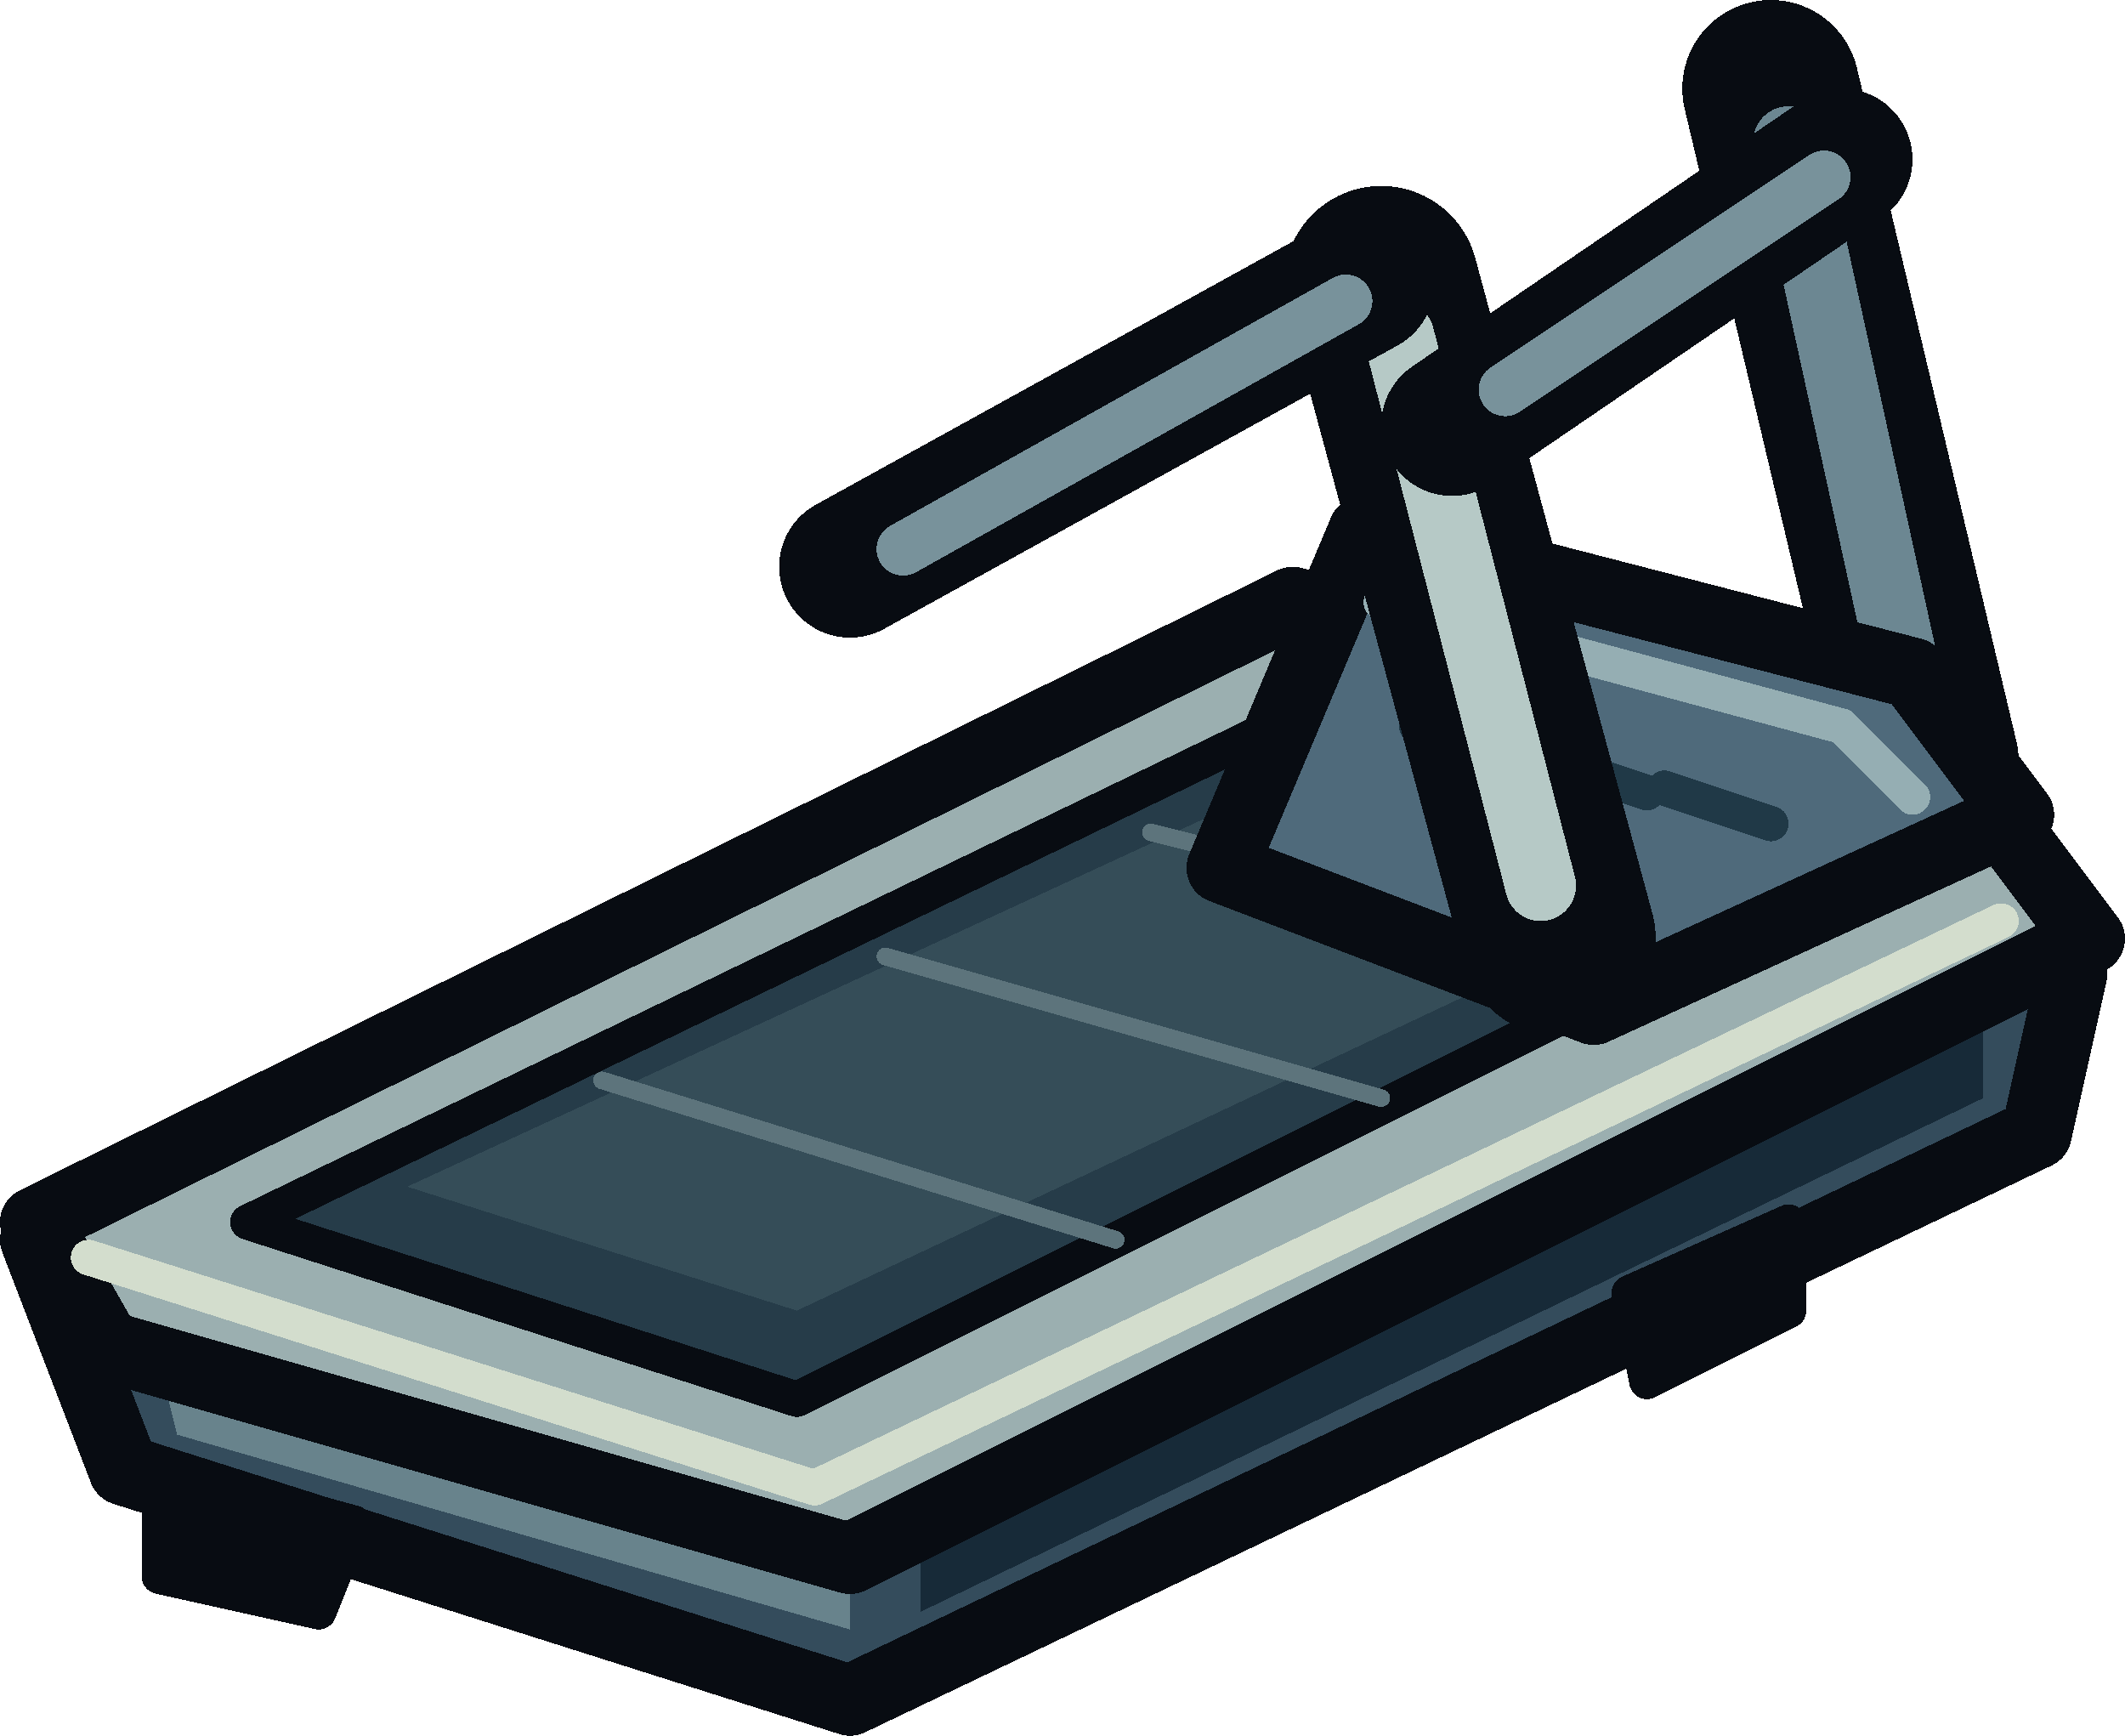
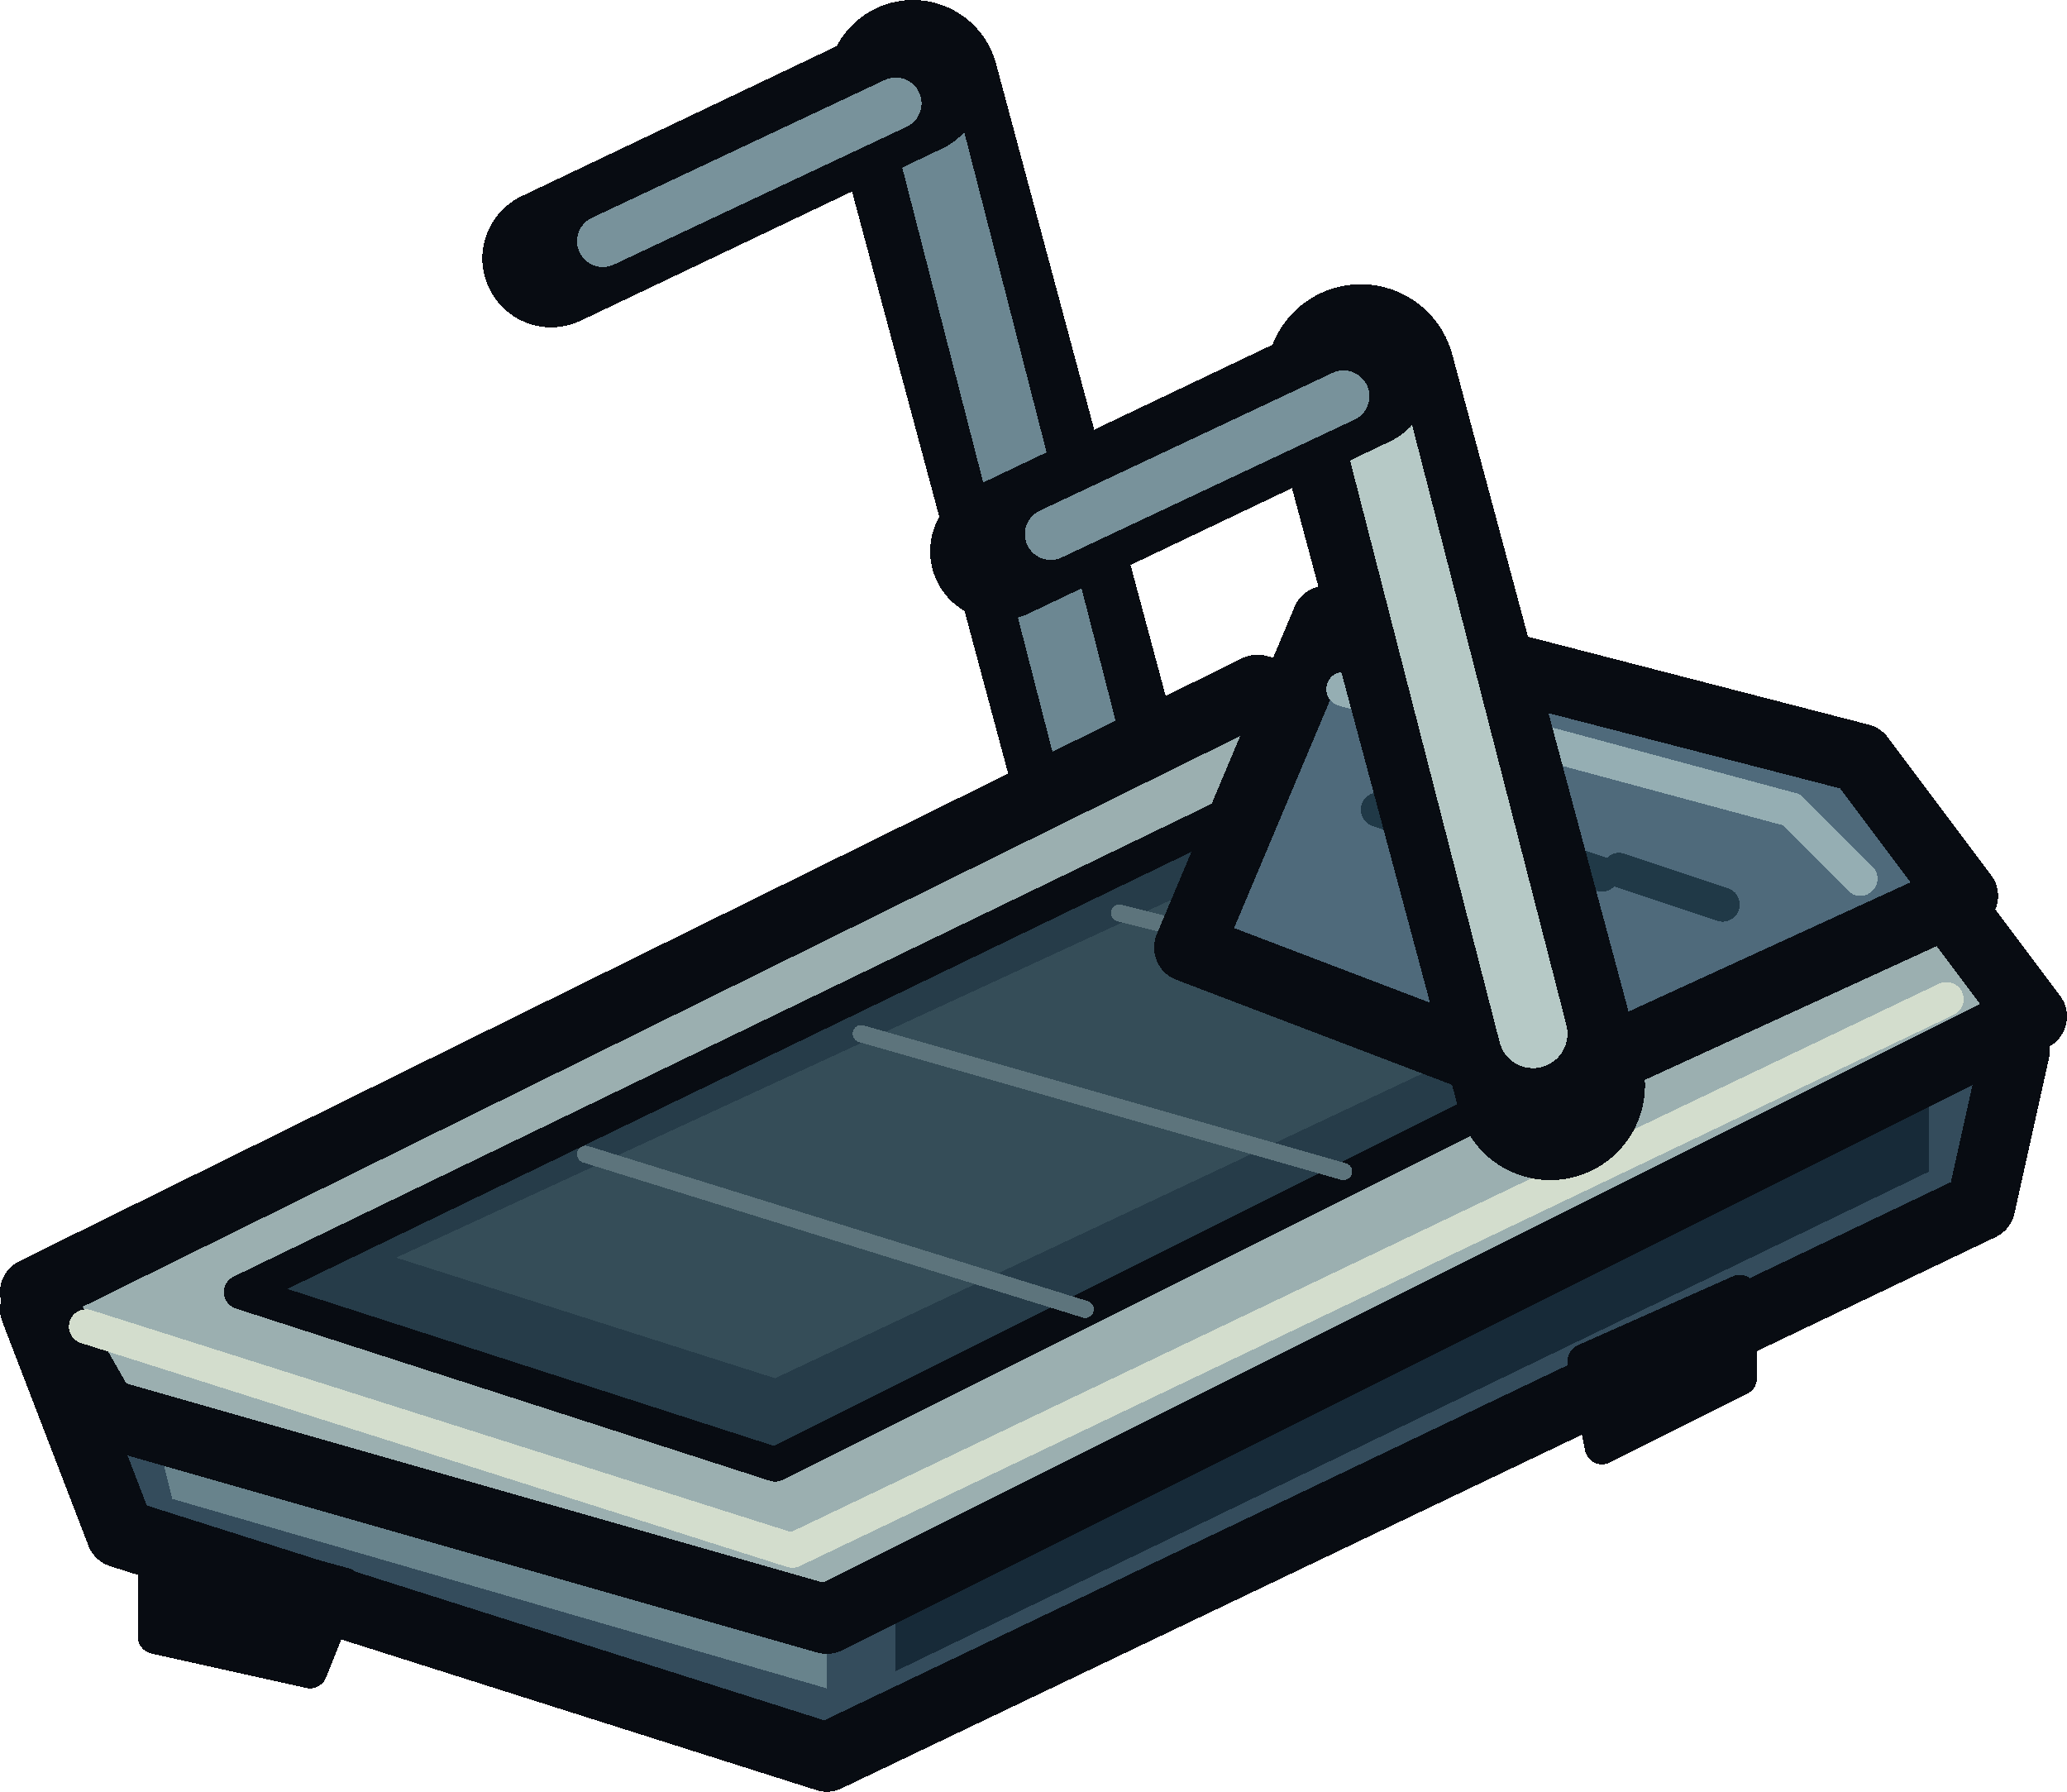
- <svg xmlns="http://www.w3.org/2000/svg" width="120" height="98" viewBox="4 27 120 98" shape-rendering="crispEdges">
-   <path d="M104 32L113 70" fill="none" stroke="#080c12" stroke-width="10" stroke-linejoin="round" stroke-linecap="round" />
-   <path d="M105 35L112 67" fill="none" stroke="#6c8792" stroke-width="4" stroke-linejoin="round" stroke-linecap="round" />
+ <svg xmlns="http://www.w3.org/2000/svg" width="120" height="104" viewBox="4 21 120 104" shape-rendering="crispEdges">
+   <path d="M57 26L68 67" fill="none" stroke="#080c12" stroke-width="10" stroke-linejoin="round" stroke-linecap="round" />
+   <path d="M58 29L67 64" fill="none" stroke="#6c8792" stroke-width="4" stroke-linejoin="round" stroke-linecap="round" />
+   <path d="M57 26L36 36" fill="none" stroke="#080c12" stroke-width="8" stroke-linejoin="round" stroke-linecap="round" />
+   <path d="M56 27L39 35" fill="none" stroke="#78929b" stroke-width="3" stroke-linejoin="round" stroke-linecap="round" />
  <path d="M6 97L77 62L117 73L121 82L119 91L52 123L11 110Z" fill="#344c5c" stroke="#080c12" stroke-width="4" stroke-linejoin="round" />
  <path d="M12 100L52 113V119L14 108Z" fill="#68838c" />
  <path d="M56 113L116 84V89L56 118Z" fill="#172a38" />
  <path d="M6 96L77 61L116 72L122 80L52 115L10 103Z" fill="#9bafb0" stroke="#080c12" stroke-width="4" stroke-linejoin="round" />
  <path d="M18 96L78 67L109 76L49 106Z" fill="#263c49" stroke="#080c12" stroke-width="2" stroke-linejoin="round" />
  <path d="M27 94L79 70L100 77L49 101Z" fill="#354d58" />
  <path d="M38 88L67 97" fill="none" stroke="#5d747c" stroke-width="1" stroke-linejoin="round" stroke-linecap="round" />
  <path d="M54 81L82 89" fill="none" stroke="#5d747c" stroke-width="1" stroke-linejoin="round" stroke-linecap="round" />
  <path d="M69 74L97 81" fill="none" stroke="#5d747c" stroke-width="1" stroke-linejoin="round" stroke-linecap="round" />
  <path d="M9 98L50 111L117 79" fill="none" stroke="#d3ddcd" stroke-width="2" stroke-linejoin="round" stroke-linecap="round" />
  <path d="M81 57L112 65L118 73L94 84L73 76Z" fill="#4f6a7b" stroke="#080c12" stroke-width="4" stroke-linejoin="round" />
  <path d="M82 61L108 68L112 72" fill="none" stroke="#95aeb3" stroke-width="2" stroke-linejoin="round" stroke-linecap="round" />
  <path d="M84 68L90 70" fill="none" stroke="#203947" stroke-width="2" stroke-linejoin="round" stroke-linecap="round" />
  <path d="M91 69.75L97 71.75" fill="none" stroke="#203947" stroke-width="2" stroke-linejoin="round" stroke-linecap="round" />
  <path d="M98 71.5L104 73.5" fill="none" stroke="#203947" stroke-width="2" stroke-linejoin="round" stroke-linecap="round" />
-   <path d="M82 43L92 80" fill="none" stroke="#080c12" stroke-width="11" stroke-linejoin="round" stroke-linecap="round" />
-   <path d="M83 46L91 77" fill="none" stroke="#b6c9c6" stroke-width="4" stroke-linejoin="round" stroke-linecap="round" />
-   <path d="M81 43L52 59" fill="none" stroke="#080c12" stroke-width="8" stroke-linejoin="round" stroke-linecap="round" />
-   <path d="M80 44L55 58" fill="none" stroke="#78929b" stroke-width="3" stroke-linejoin="round" stroke-linecap="round" />
-   <path d="M108 36L86 51" fill="none" stroke="#080c12" stroke-width="8" stroke-linejoin="round" stroke-linecap="round" />
-   <path d="M107 37L89 49" fill="none" stroke="#78929b" stroke-width="3" stroke-linejoin="round" stroke-linecap="round" />
+   <path d="M83 43L94 84" fill="none" stroke="#080c12" stroke-width="11" stroke-linejoin="round" stroke-linecap="round" />
+   <path d="M84 46L93 81" fill="none" stroke="#b6c9c6" stroke-width="4" stroke-linejoin="round" stroke-linecap="round" />
+   <path d="M83 43L62 53" fill="none" stroke="#080c12" stroke-width="8" stroke-linejoin="round" stroke-linecap="round" />
+   <path d="M82 44L65 52" fill="none" stroke="#78929b" stroke-width="3" stroke-linejoin="round" stroke-linecap="round" />
  <path d="M13 110L24 113L22 118L13 116Z" fill="#080c12" stroke="#080c12" stroke-width="2" stroke-linejoin="round" />
  <path d="M96 100L105 96V101L97 105Z" fill="#080c12" stroke="#080c12" stroke-width="2" stroke-linejoin="round" />
</svg>
